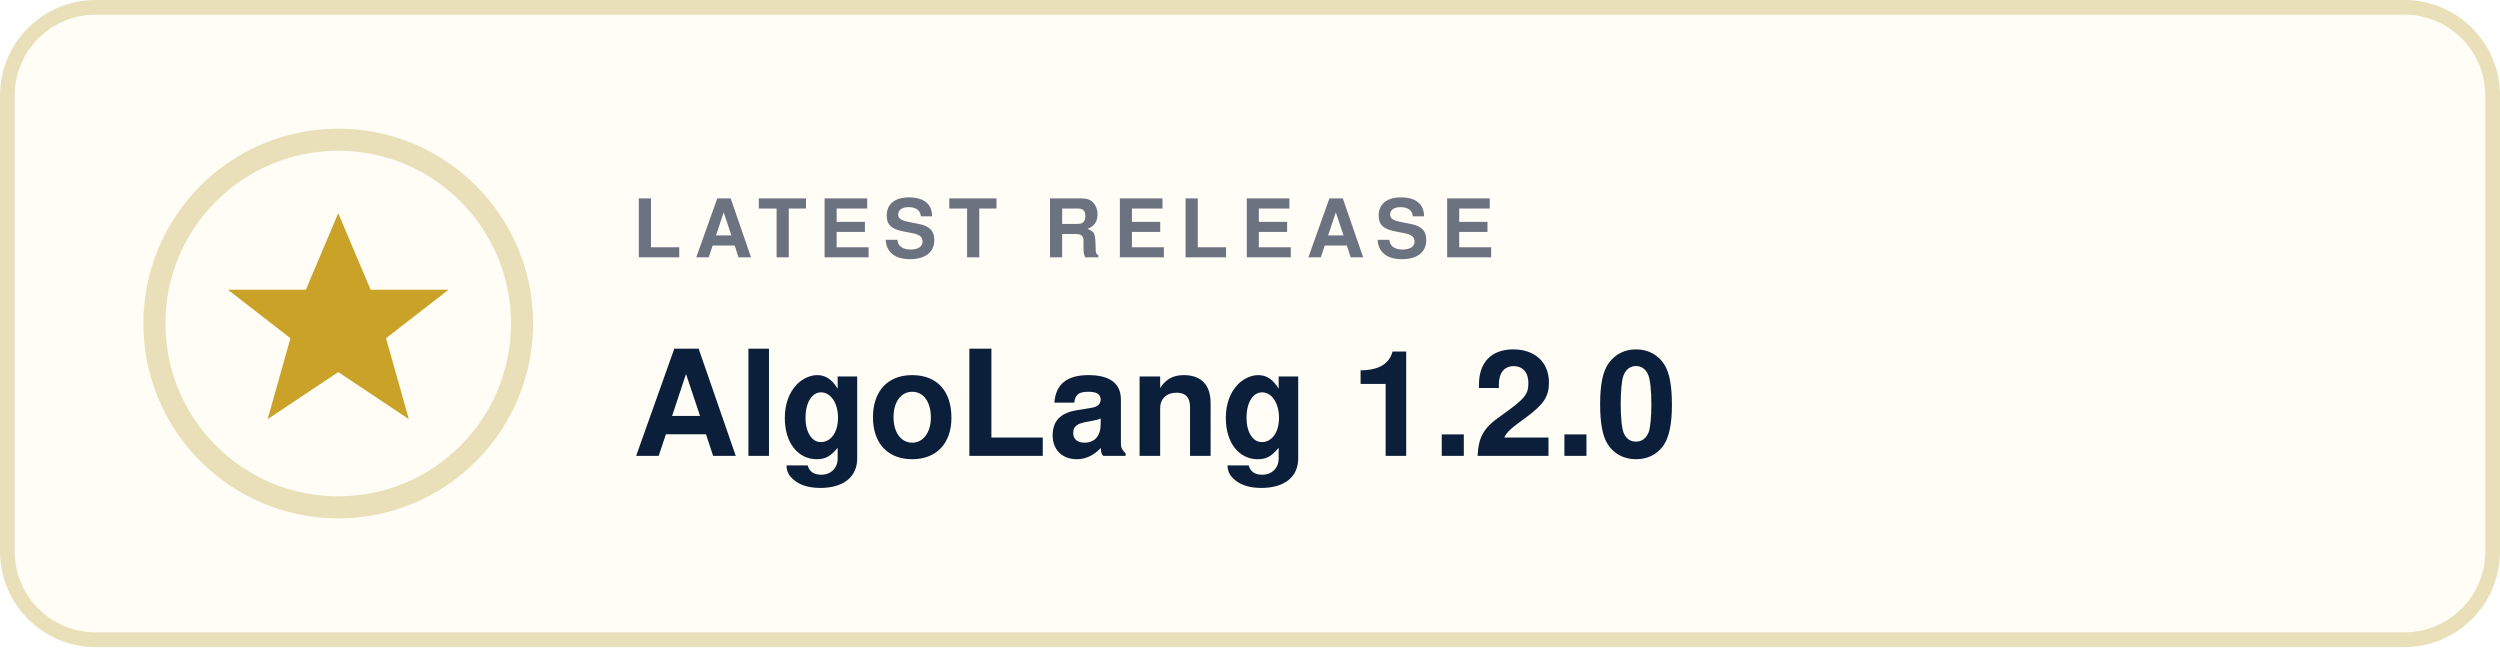
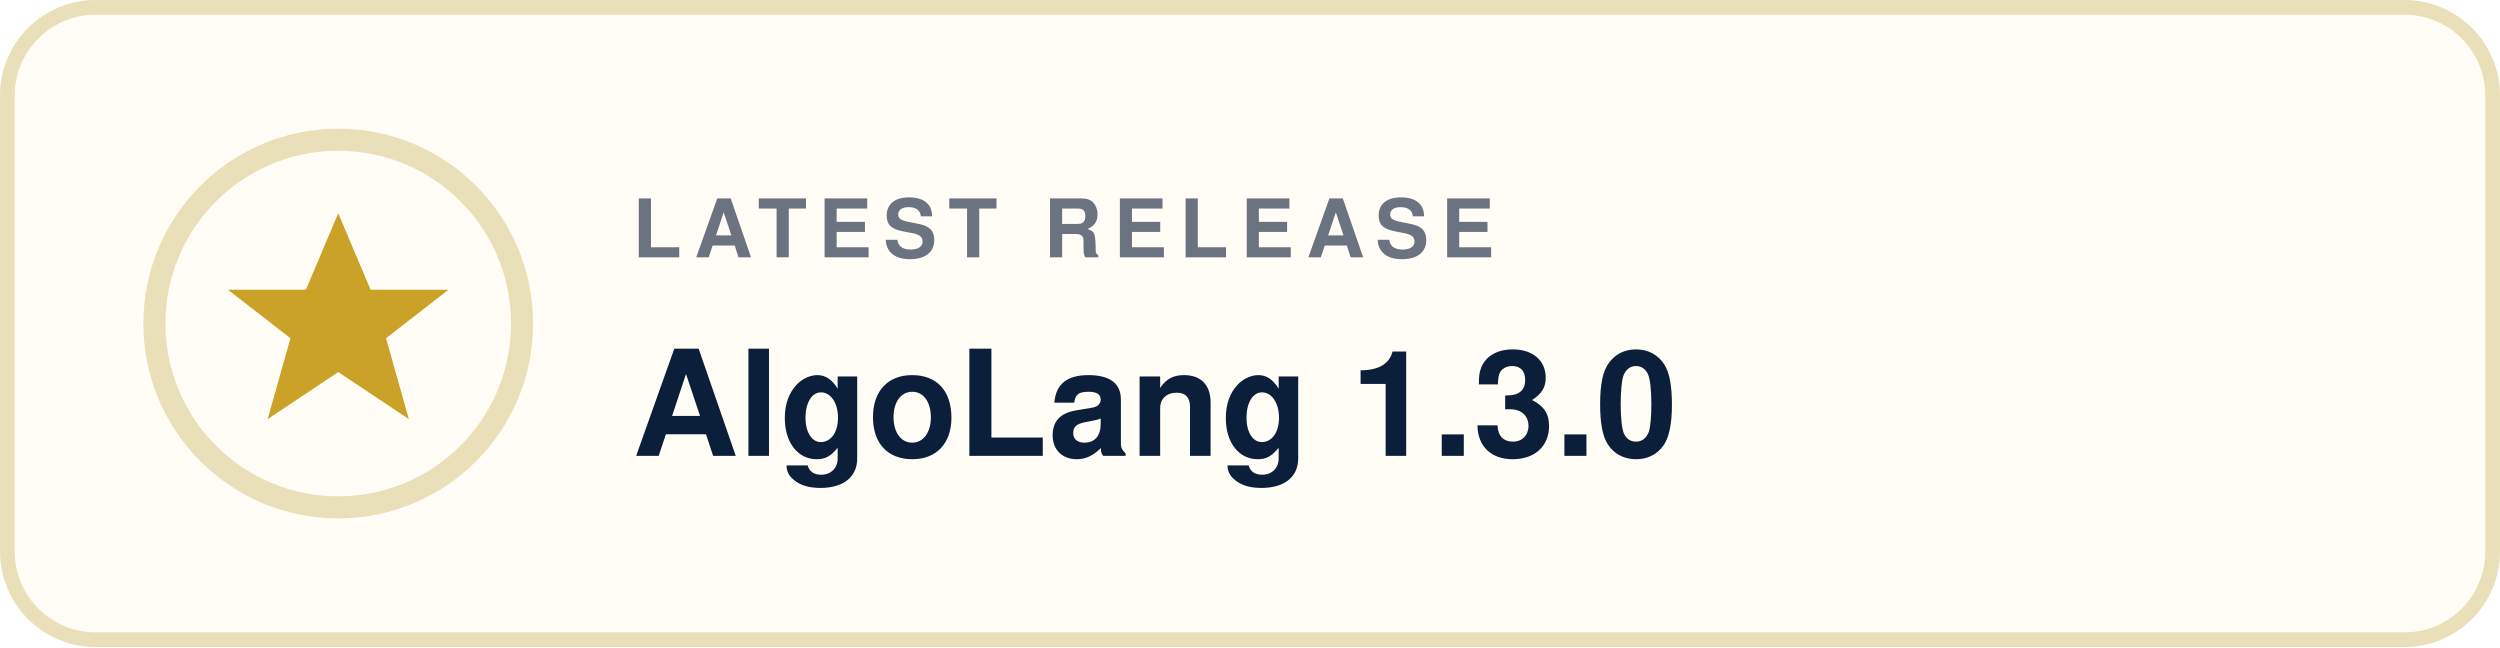
- <svg xmlns="http://www.w3.org/2000/svg" width="340" height="88" viewBox="0 0 340 88" role="img" aria-label="Latest release: AlgoLang 1.2.0">
+ <svg xmlns="http://www.w3.org/2000/svg" width="340" height="88" viewBox="0 0 340 88" role="img" aria-label="Latest release: AlgoLang 1.3.0">
  <rect x="1" y="1" width="338" height="86" rx="12" fill="#FFFDF6" stroke="#E9DFB8" stroke-width="2" />
  <circle cx="46" cy="44" r="25" fill="none" stroke="#E9DFB8" stroke-width="3" />
  <g transform="translate(46,44)">
    <path d="M0,-15 L4.4,-4.6 L15,-4.6 L6.5,2 L9.6,13 L0,6.6 L-9.6,13 L-6.5,2 L-15,-4.6 L-4.4,-4.6 Z" fill="#C9A227" />
  </g>
  <text x="86" y="35" font-family="'Segoe UI',Helvetica,Arial,sans-serif" font-size="11" font-weight="700" fill="#6B7280" letter-spacing="1.6">LATEST RELEASE</text>
-   <text x="86" y="62" font-family="'Segoe UI',Helvetica,Arial,sans-serif" font-size="20" font-weight="700" fill="#0B1F3A">AlgoLang 1.2.0</text>
+   <text x="86" y="62" font-family="'Segoe UI',Helvetica,Arial,sans-serif" font-size="20" font-weight="700" fill="#0B1F3A">AlgoLang 1.3.0</text>
</svg>
